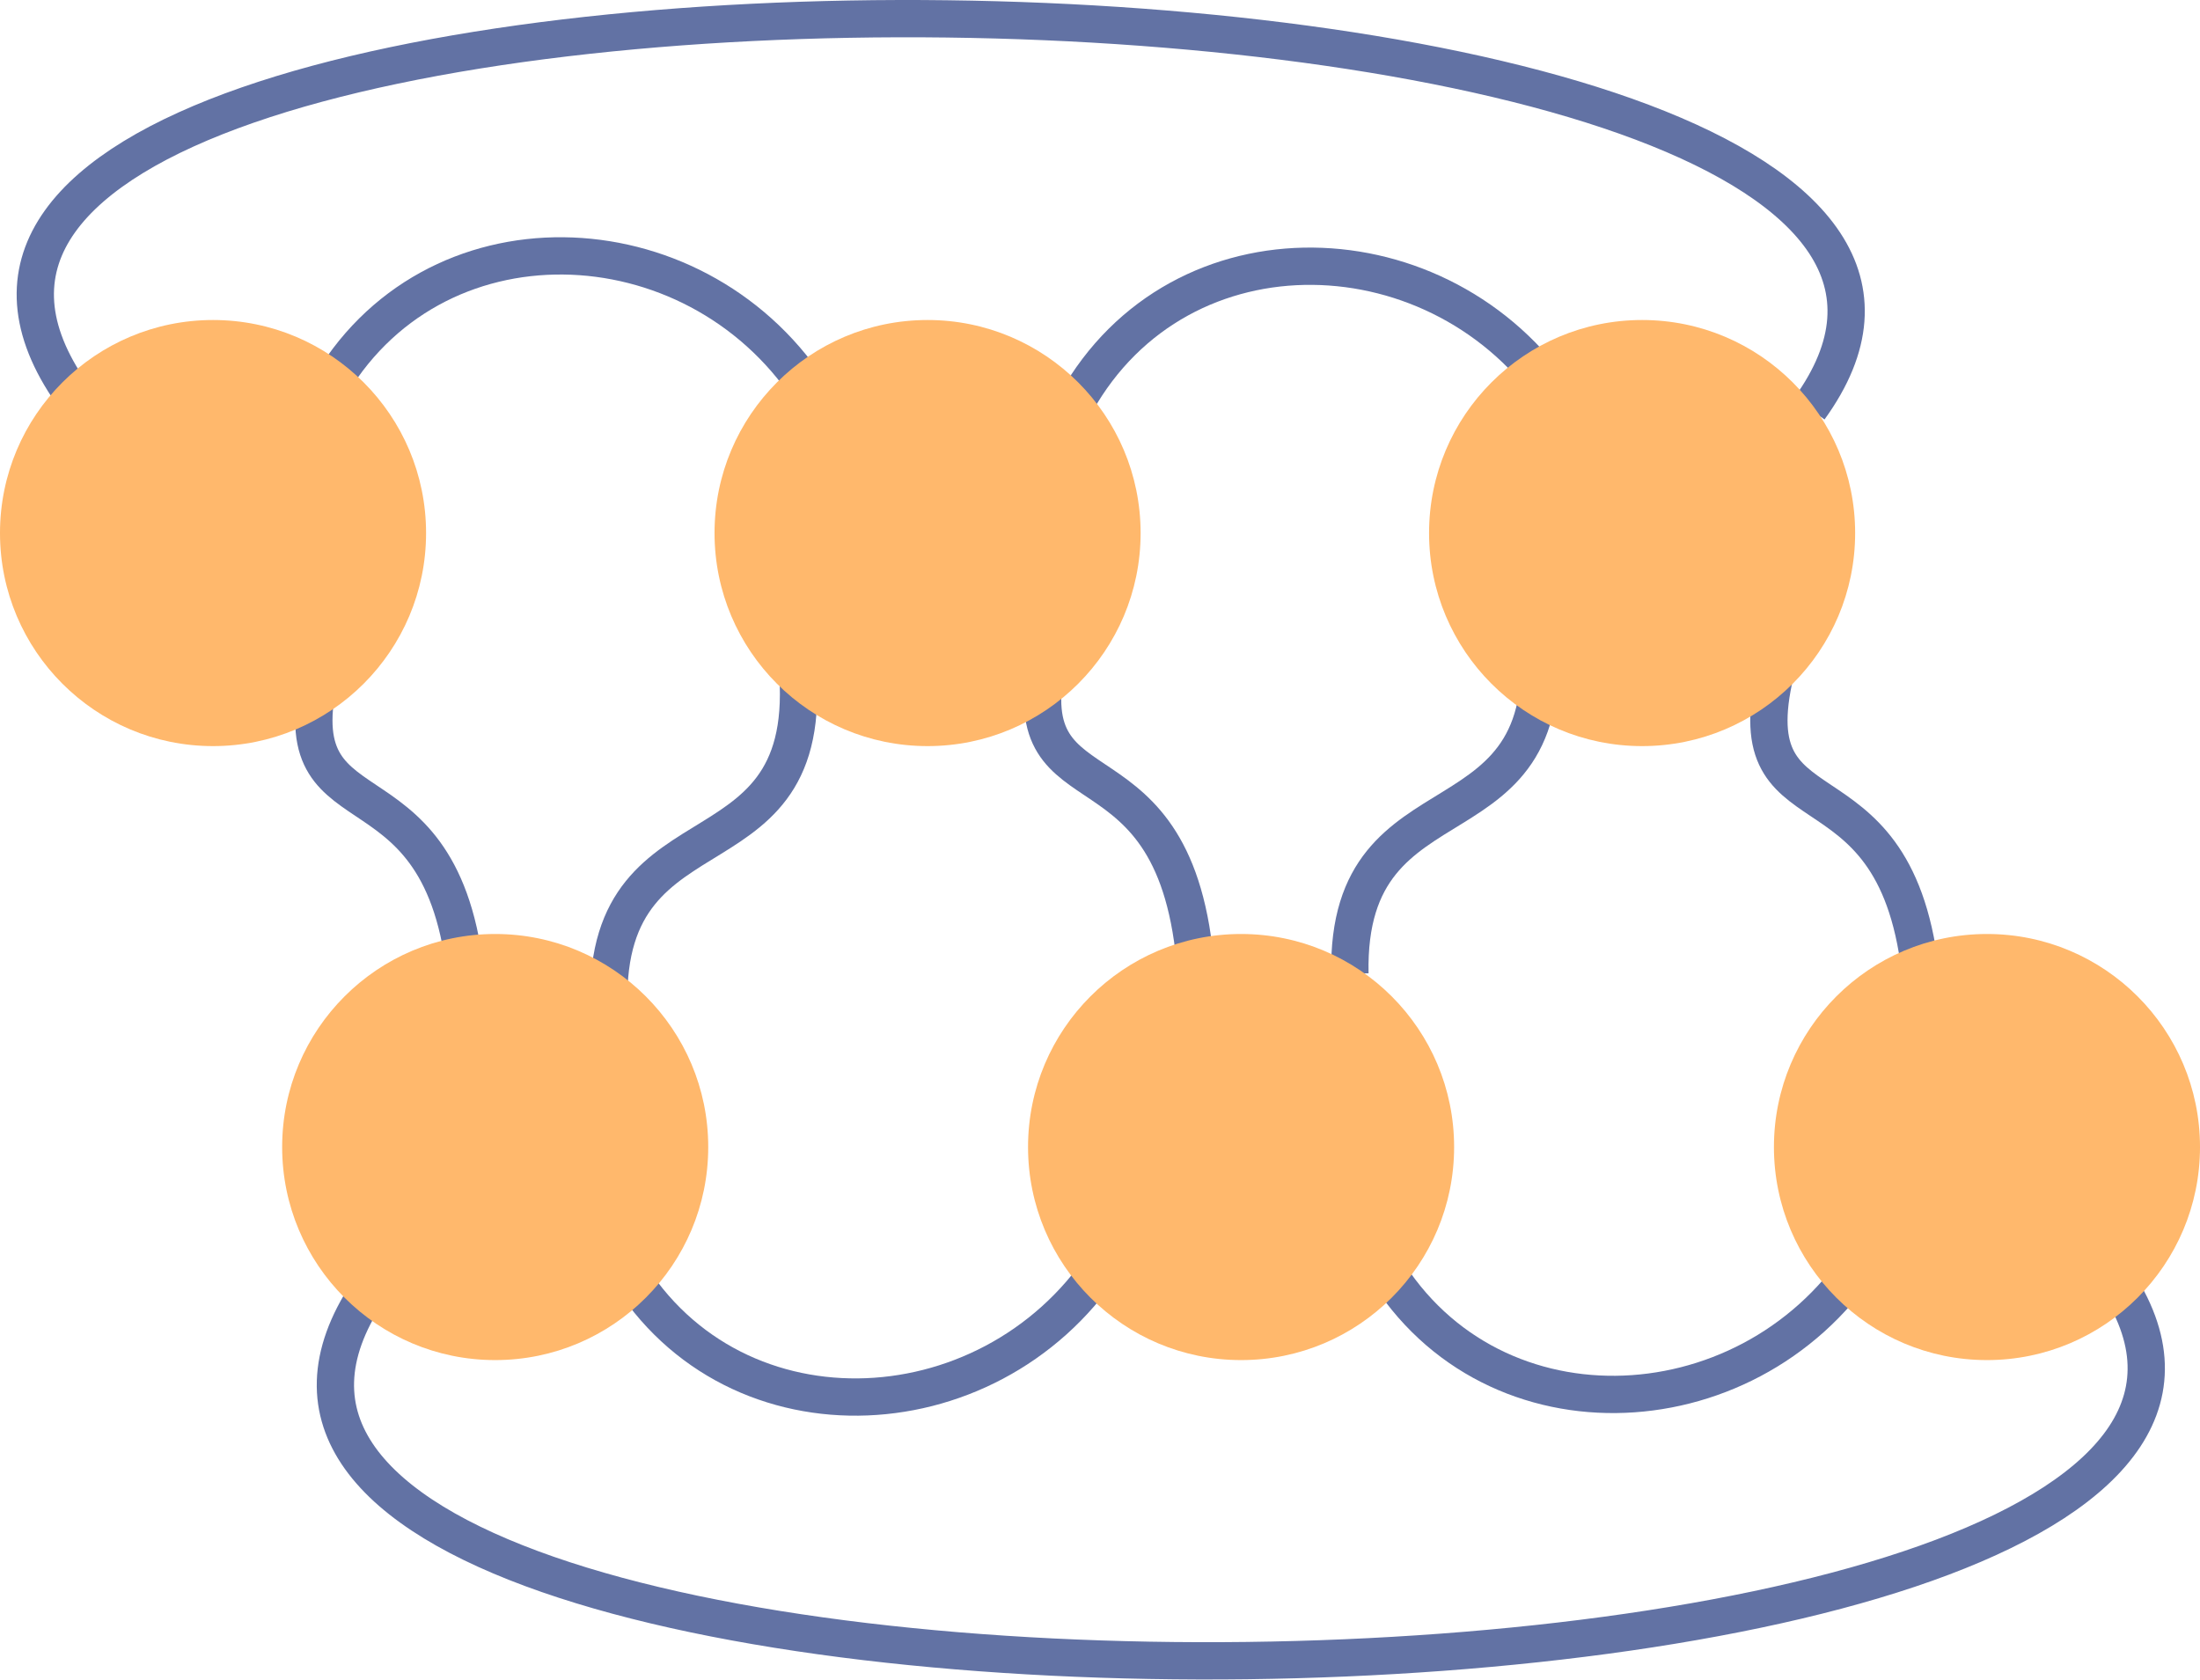
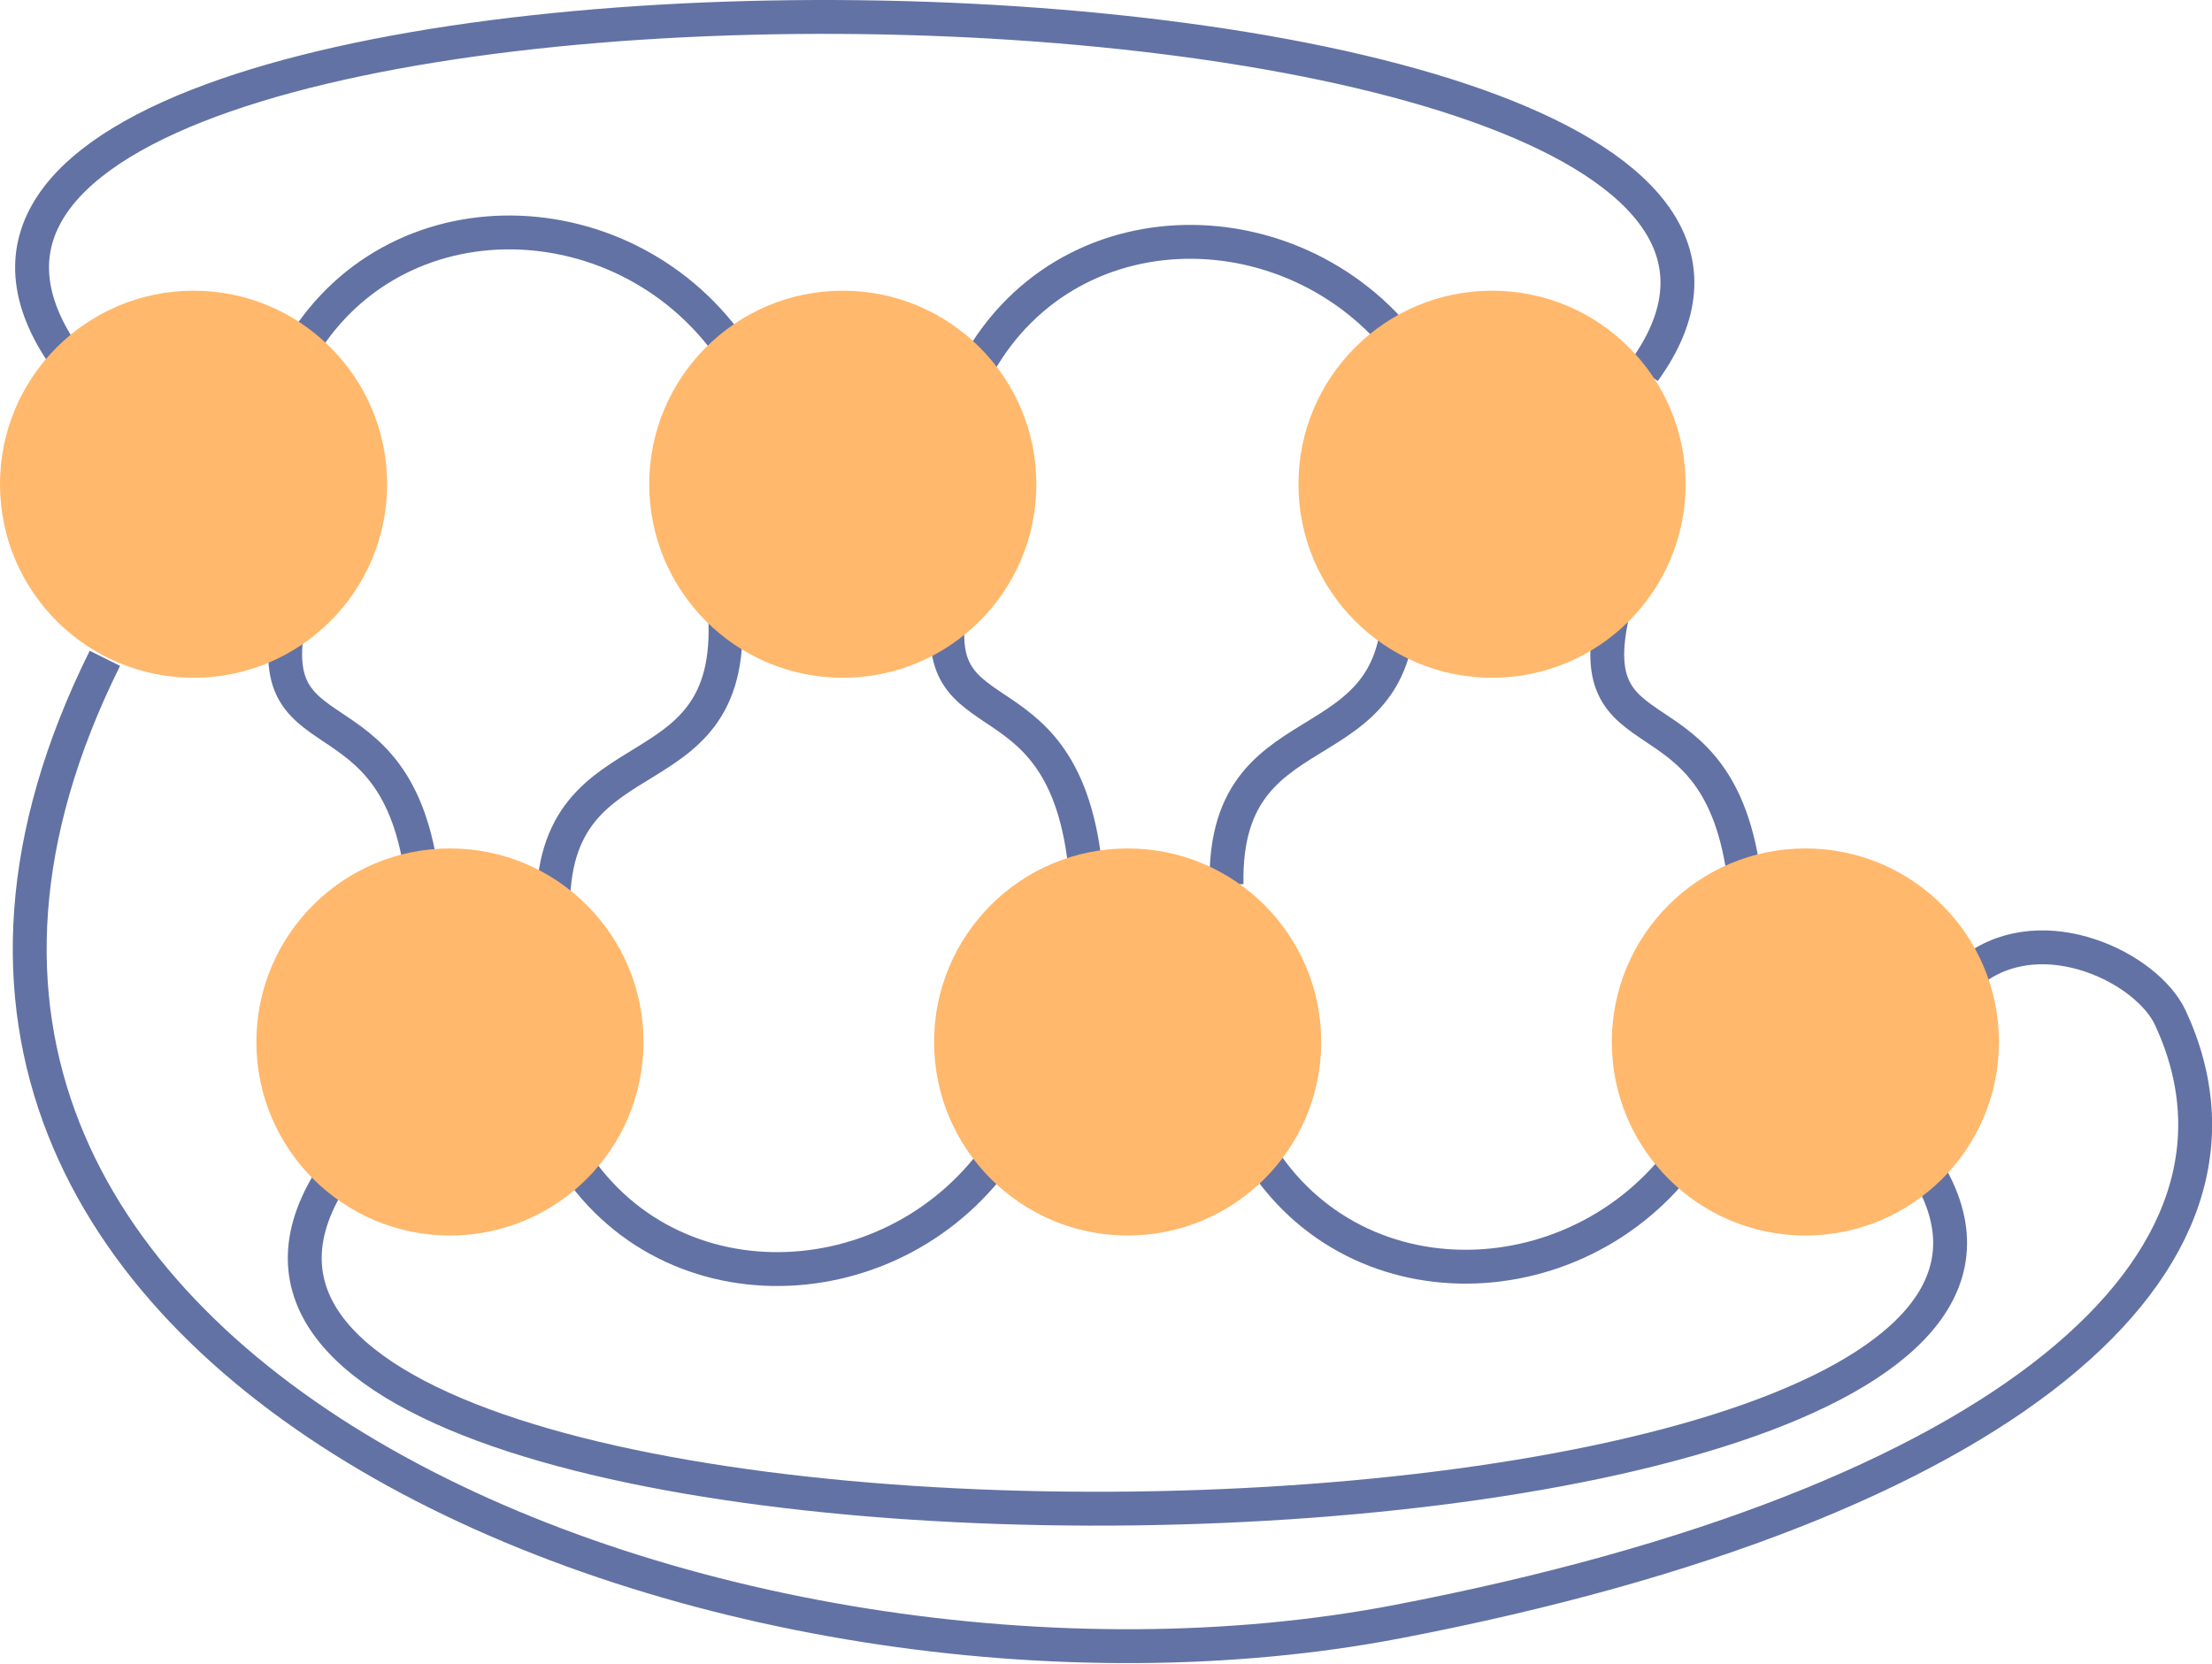
- <svg xmlns="http://www.w3.org/2000/svg" viewBox="0 0 206.536 157.662" version="1.1" id="svg4483">
+ <svg xmlns="http://www.w3.org/2000/svg" viewBox="0 0 228.549 171.882" version="1.1" id="svg4483">
  <defs id="defs4480" />
  <g id="layer1" transform="translate(-7.611347,-54.13997)">
    <path class="stroke-highlight" style="fill:none;stroke:#6272a4;stroke-width:3.5;stroke-linecap:butt;stroke-linejoin:miter;stroke-dasharray:none;stroke-opacity:1" d="m 108.621,91.952 c 9.787,-17.517 34.402,-16.586 45.282,-0.245" id="path4719-0" />
    <path class="stroke-highlight" style="fill:none;stroke:#6272a4;stroke-width:3.5;stroke-linecap:butt;stroke-linejoin:miter;stroke-dasharray:none;stroke-opacity:1" d="m 137.071,172.223 c 9.787,17.517 34.402,16.586 45.282,0.245" id="path4719-0-5" />
    <path class="stroke-highlight" style="fill:none;stroke:#6272a4;stroke-width:3.5;stroke-linecap:butt;stroke-linejoin:miter;stroke-dasharray:none;stroke-opacity:1" d="m 65.944,172.468 c 9.787,17.517 34.402,16.586 45.282,0.245" id="path4719-0-5-1" />
    <path class="stroke-highlight" style="fill:none;stroke:#6272a4;stroke-width:3.5;stroke-linecap:butt;stroke-linejoin:miter;stroke-dasharray:none;stroke-opacity:1" d="m 42.153,175.411 c -31.908,47.93 197.504,45.037 163.5,-1.962" id="path4719-0-5-1-8" />
    <path class="stroke-highlight" style="fill:none;stroke:#6272a4;stroke-width:3.5;stroke-linecap:butt;stroke-linejoin:miter;stroke-dasharray:none;stroke-opacity:1" d="m 13.979,90.531 c -31.908,-47.93 197.504,-45.037 163.5,1.962" id="path4719-0-5-1-8-3" />
+     <path class="stroke-highlight" style="fill:none;stroke:#6272a4;stroke-width:3.5;stroke-linecap:butt;stroke-linejoin:miter;stroke-dasharray:none;stroke-opacity:1" d="m 18.449,122.172 c -36.735,73.914 65.024,112.695 133.516,99.557 62.893,-12.064 91.593,-37.156 79.896,-62.401 -2.392,-5.163 -13.039,-10.374 -20.248,-5.067" id="path4719-0-5-1-8-3-7" />
    <path class="stroke-highlight" style="fill:none;stroke:#6272a4;stroke-width:3.5;stroke-linecap:butt;stroke-linejoin:miter;stroke-dasharray:none;stroke-opacity:1" d="M 38.258,90.981 C 48.045,73.464 72.66,74.395 83.54,90.736" id="path4719" />
    <path class="stroke-highlight" style="fill:none;stroke:#6272a4;stroke-width:3.5;stroke-linecap:butt;stroke-linejoin:miter;stroke-dasharray:none;stroke-opacity:1" d="m 37.879,116.501 c -4.439,17.026 10.856,7.511 13.397,28.696" id="path4719-3-8" />
    <path class="stroke-highlight" style="fill:none;stroke:#6272a4;stroke-width:3.5;stroke-linecap:butt;stroke-linejoin:miter;stroke-dasharray:none;stroke-opacity:1" d="m 106.294,114.545 c -4.439,17.026 10.856,7.511 13.397,28.696" id="path4719-3-8-0" />
    <path class="stroke-highlight" style="fill:none;stroke:#6272a4;stroke-width:3.5;stroke-linecap:butt;stroke-linejoin:miter;stroke-dasharray:none;stroke-opacity:1" d="m 82.332,115.526 c 2.722,22.177 -17.969,12.907 -17.567,32.866" id="path4719-3-8-0-4" />
    <path class="stroke-highlight" style="fill:none;stroke:#6272a4;stroke-width:3.5;stroke-linecap:butt;stroke-linejoin:miter;stroke-dasharray:none;stroke-opacity:1" d="m 151.908,112.678 c 2.722,22.177 -17.969,12.907 -17.567,32.866" id="path4719-3-8-0-4-8" />
    <path class="stroke-highlight" style="fill:none;stroke:#6272a4;stroke-width:3.5;stroke-linecap:butt;stroke-linejoin:miter;stroke-dasharray:none;stroke-opacity:1" d="m 174.479,116.507 c -4.439,17.026 10.856,7.511 13.397,28.696" id="path4719-3-8-00" />
    <circle class="fill-orange fill-orange" style="fill:#ffb86c;fill-opacity:1;stroke-width:4.231;stroke-linecap:round;stroke-linejoin:round;stroke-dashoffset:130.744;paint-order:stroke markers fill" id="path4663" cx="94.692" cy="104.181" r="20" />
    <circle class="fill-orange fill-orange" style="fill:#ffb86c;fill-opacity:1;stroke-width:4.231;stroke-linecap:round;stroke-linejoin:round;stroke-dashoffset:130.744;paint-order:stroke markers fill" id="path4663-3" cx="194.148" cy="161.819" r="20" />
    <circle class="fill-orange fill-orange" style="fill:#ffb86c;fill-opacity:1;stroke-width:4.231;stroke-linecap:round;stroke-linejoin:round;stroke-dashoffset:130.744;paint-order:stroke markers fill" id="path4663-8" cx="124.124" cy="161.819" r="20" />
    <circle class="fill-orange fill-orange" style="fill:#ffb86c;fill-opacity:1;stroke-width:4.231;stroke-linecap:round;stroke-linejoin:round;stroke-dashoffset:130.744;paint-order:stroke markers fill" id="path4663-0" cx="54.1" cy="161.819" r="20" />
    <circle class="fill-orange fill-orange" style="fill:#ffb86c;fill-opacity:1;stroke-width:4.231;stroke-linecap:round;stroke-linejoin:round;stroke-dashoffset:130.744;paint-order:stroke markers fill" id="path4663-9" cx="27.611" cy="104.181" r="20" />
    <circle class="fill-orange fill-orange" style="fill:#ffb86c;fill-opacity:1;stroke-width:4.231;stroke-linecap:round;stroke-linejoin:round;stroke-dashoffset:130.744;paint-order:stroke markers fill" id="path4663-7" cx="161.772" cy="104.181" r="20" />
  </g>
</svg>
